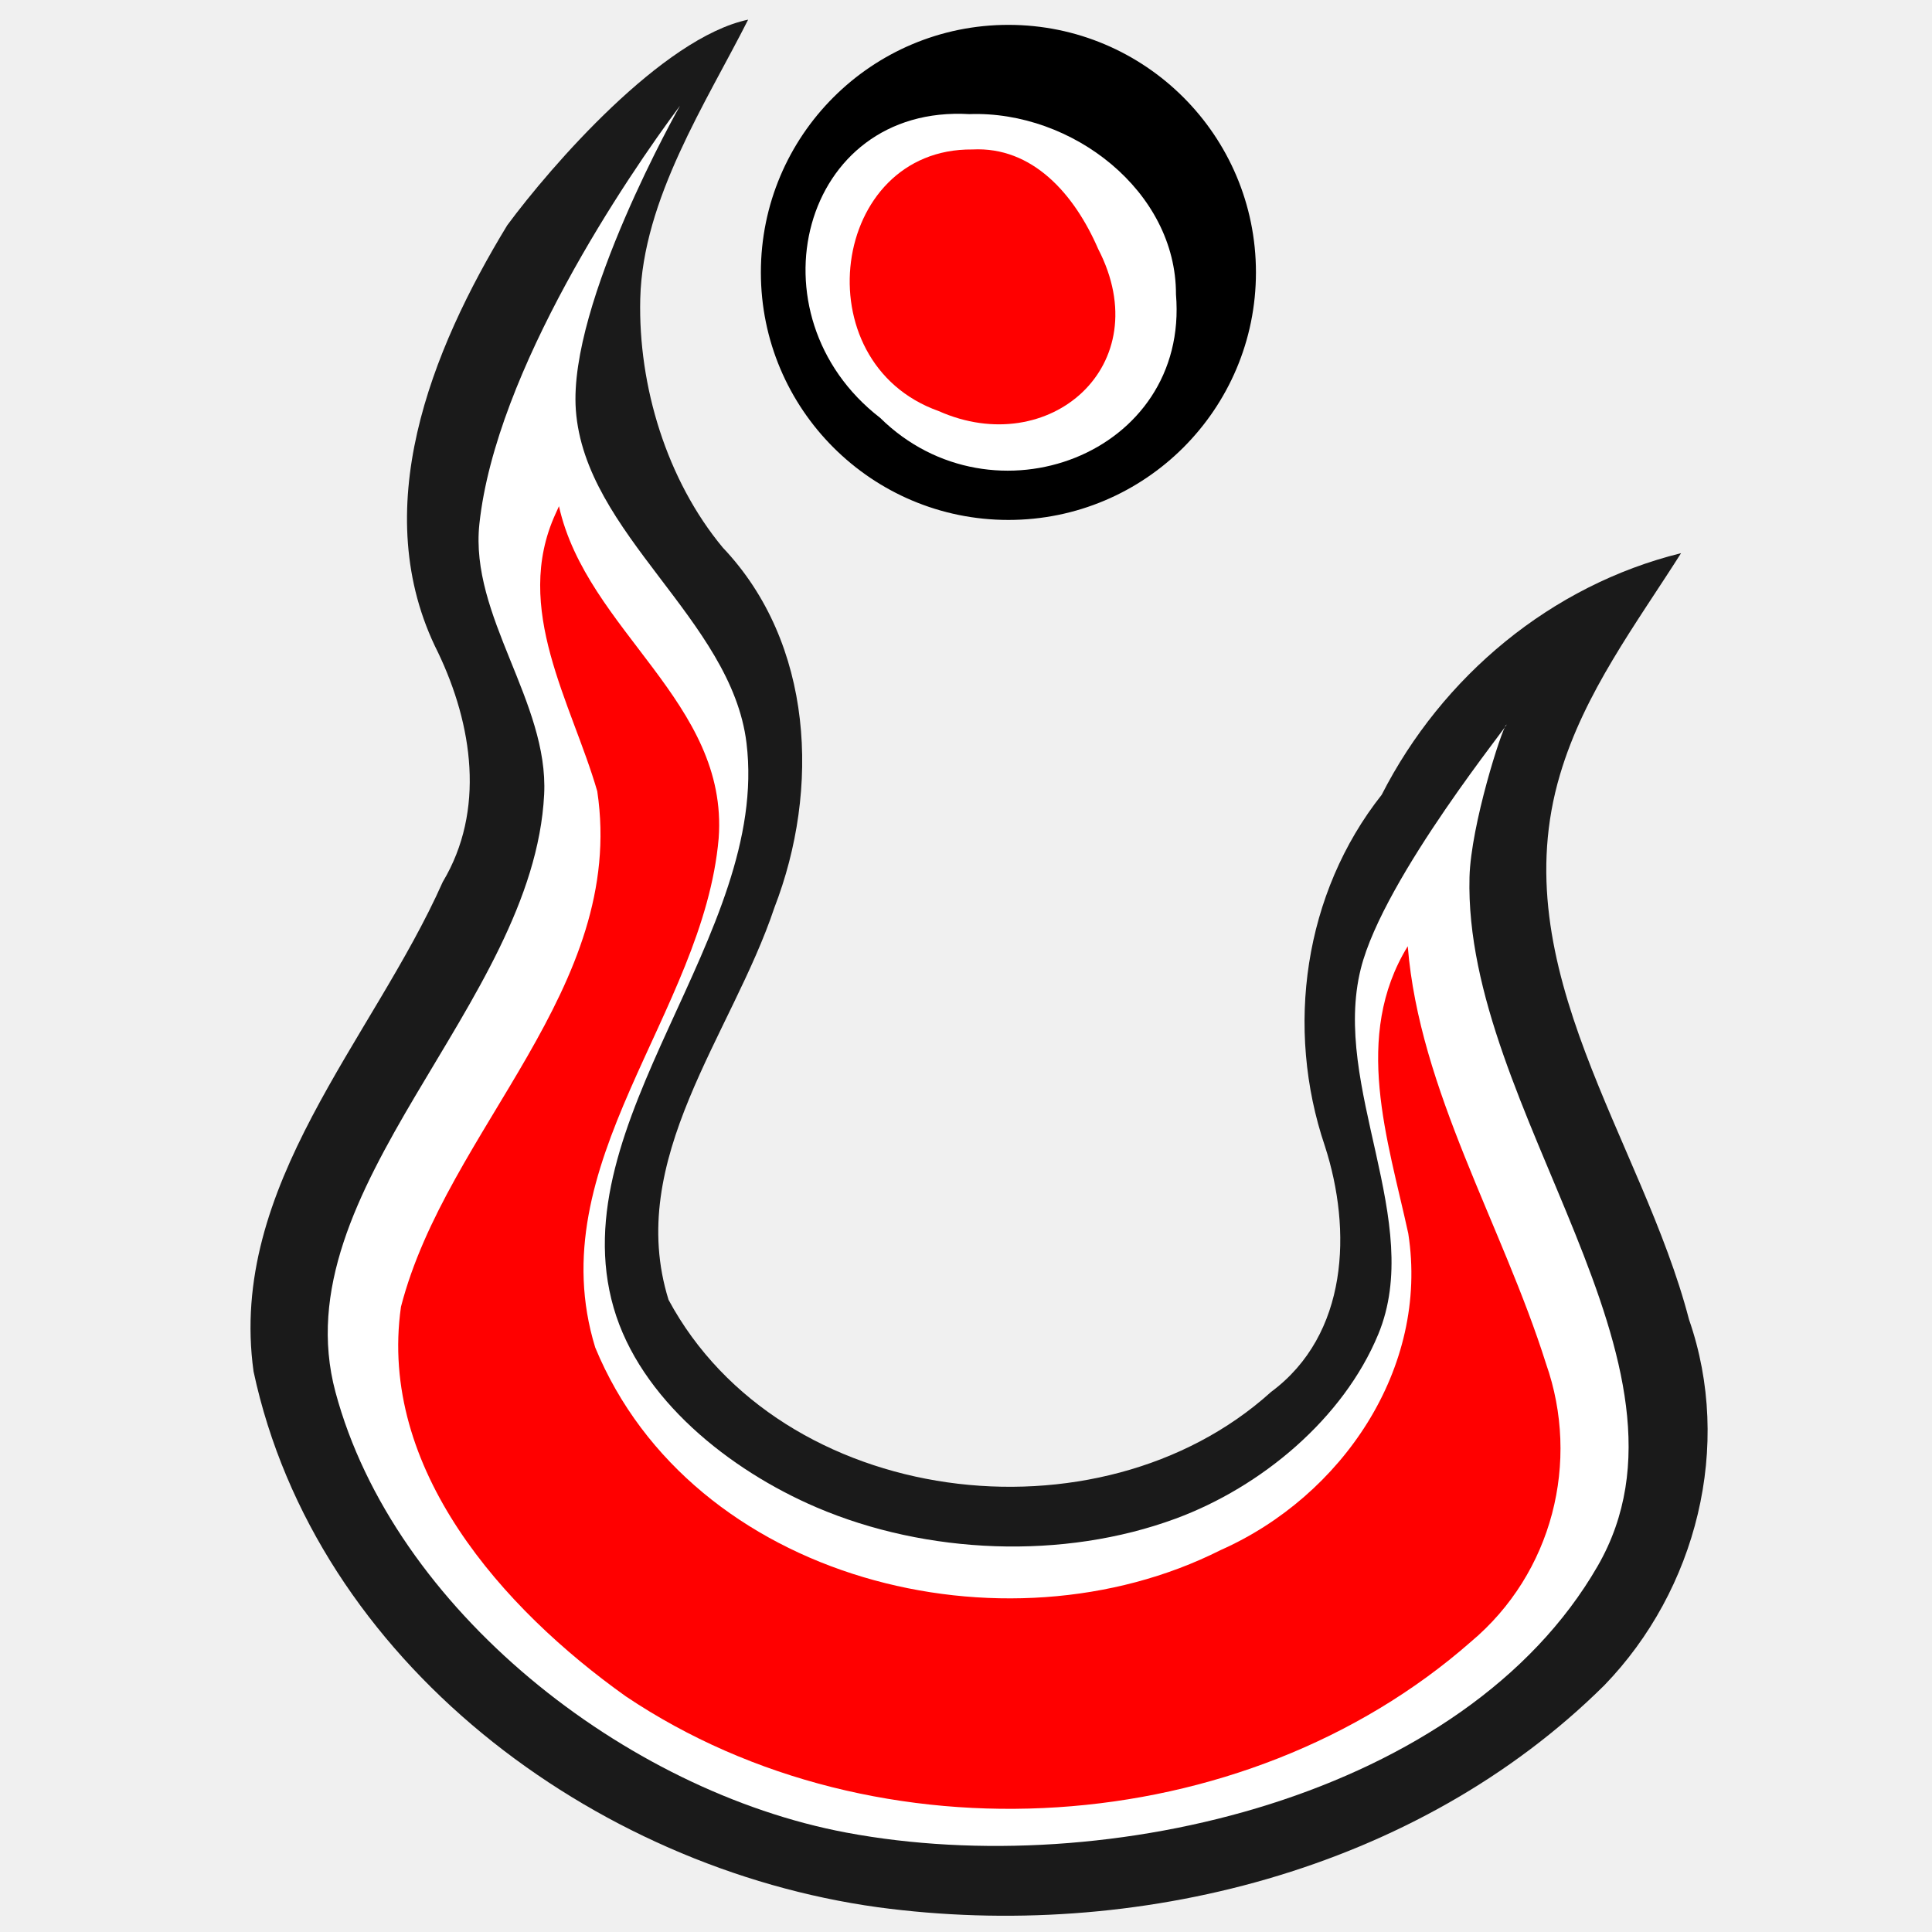
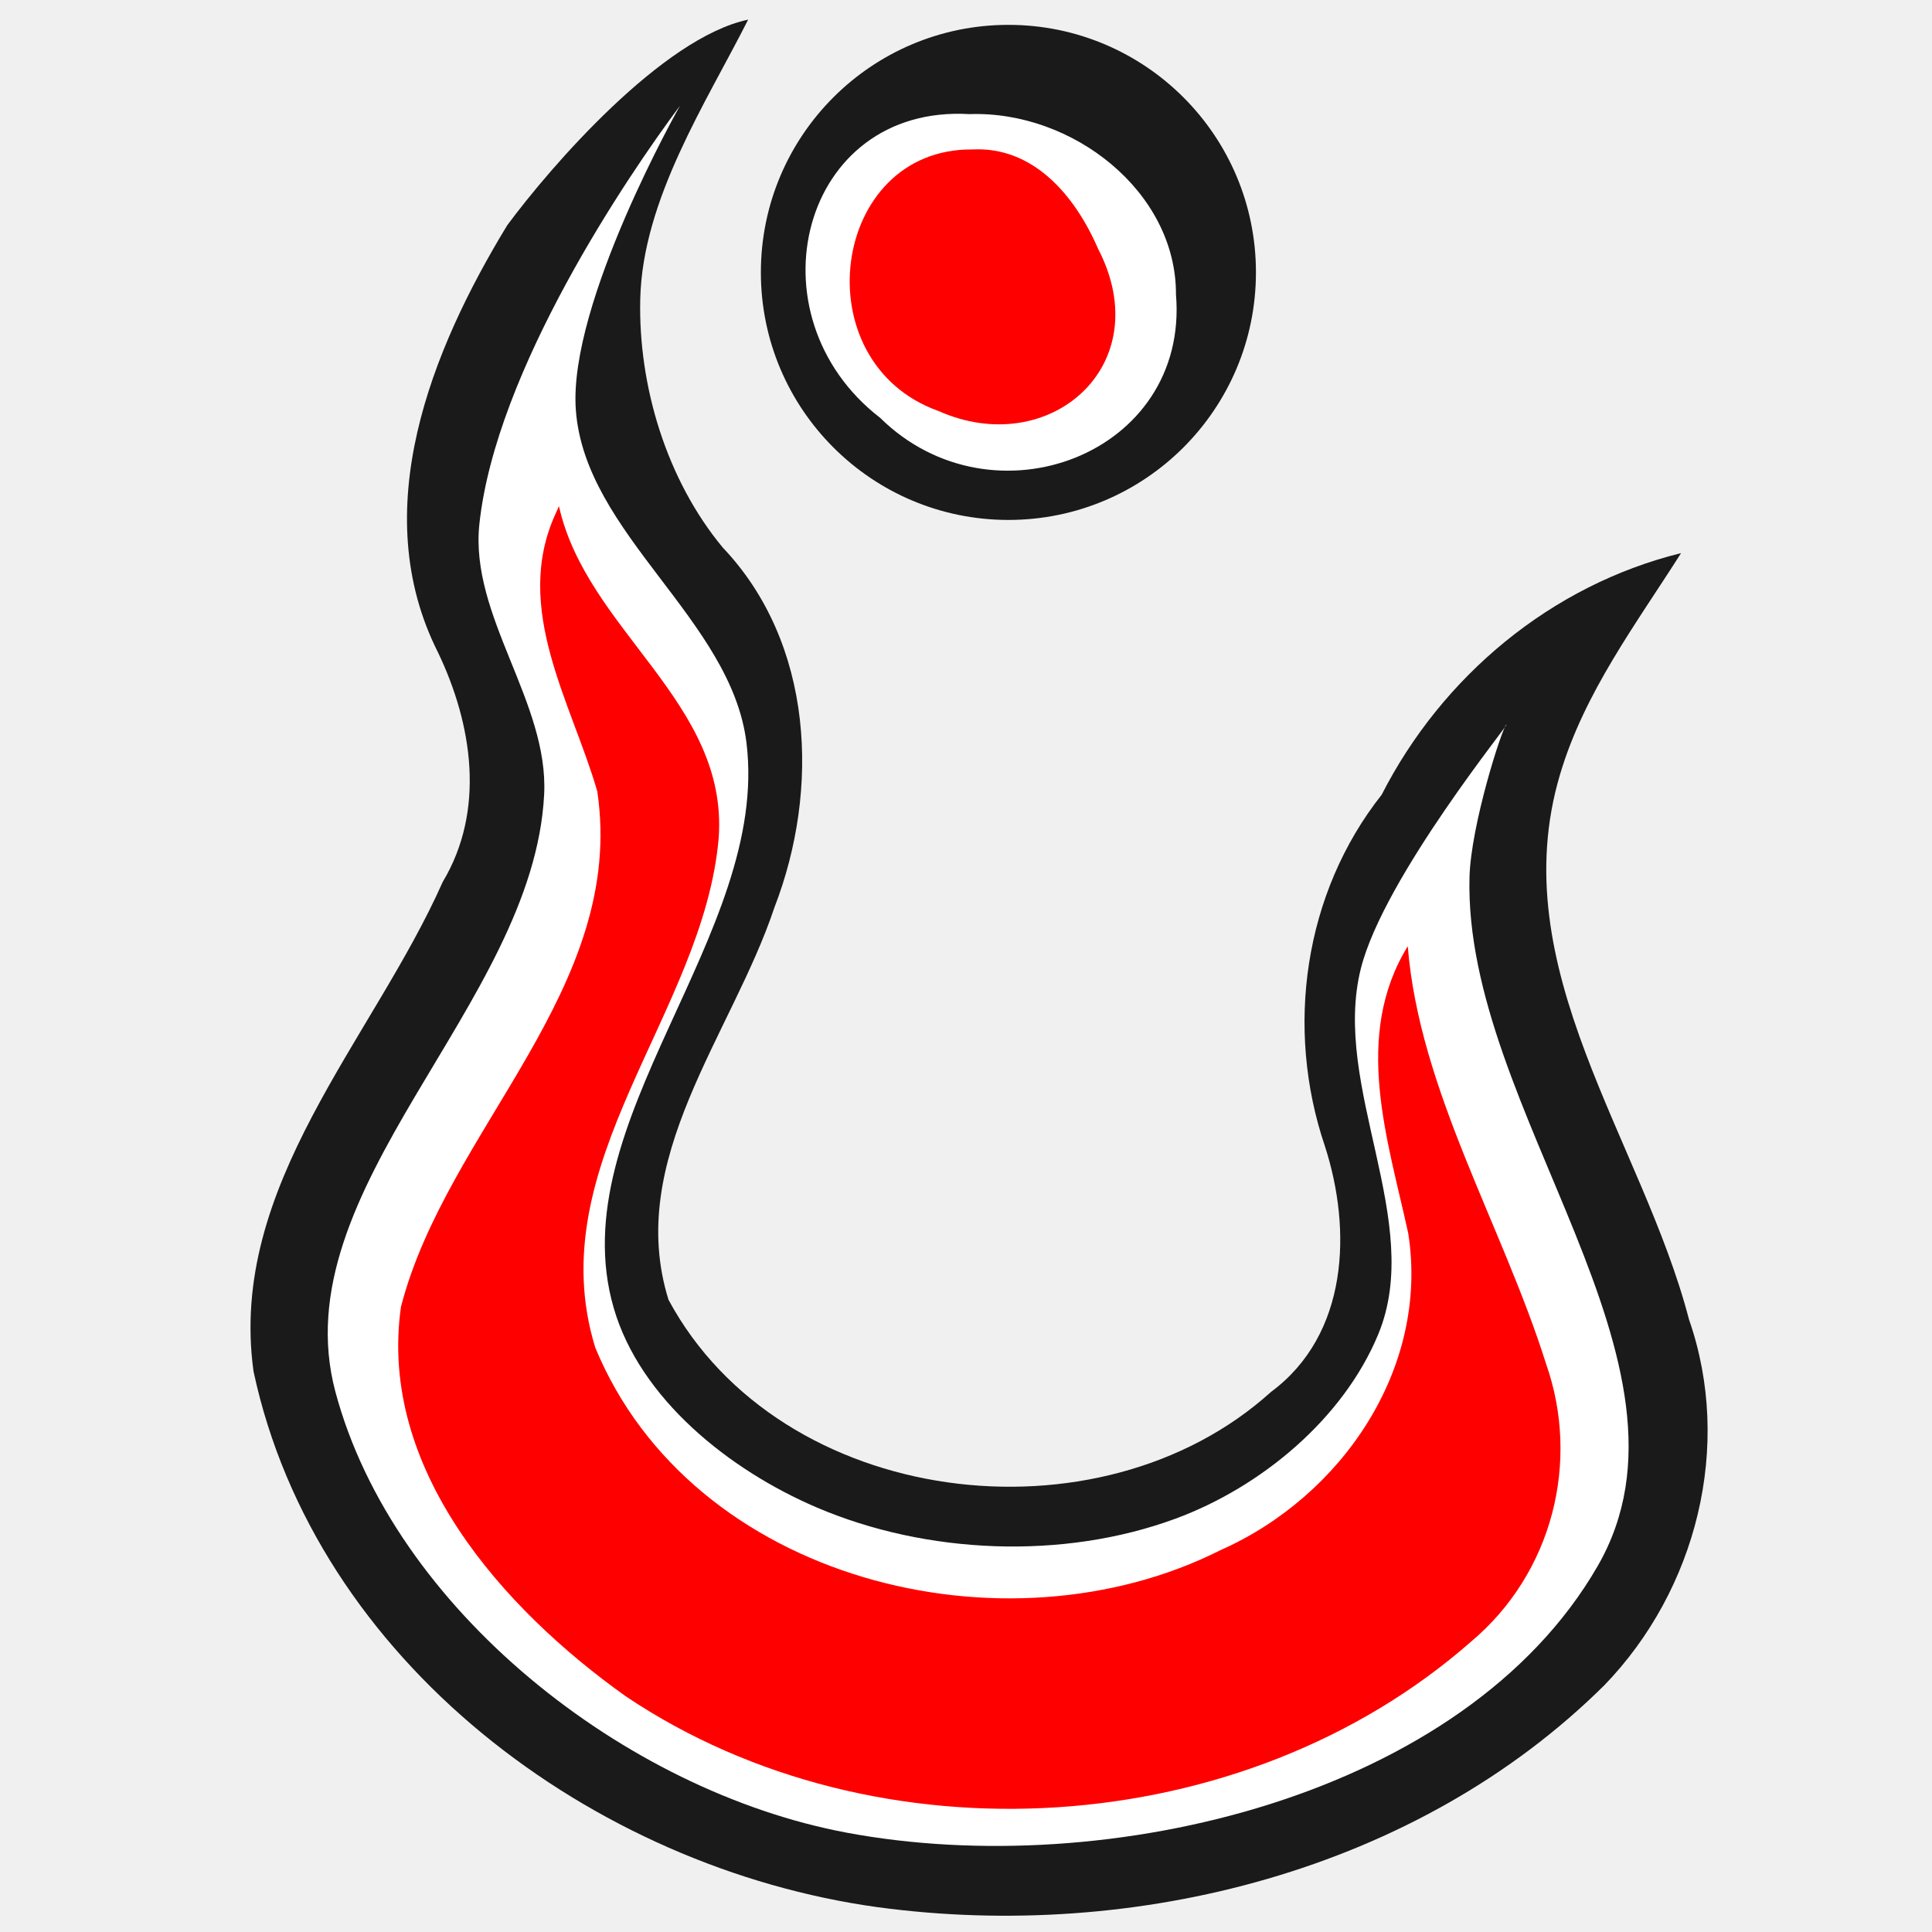
<svg xmlns="http://www.w3.org/2000/svg" width="45.156mm" height="45.156mm" viewBox="0 0 160 160" id="svg2" version="1.1">
-   <defs id="defs4" />
-   <g id="layer1" transform="translate(18.51195,-34.80274)">
-     <path style="color:#000000;clip-rule:nonzero;display:inline;overflow:visible;visibility:visible;opacity:1;isolation:auto;mix-blend-mode:normal;color-interpolation:sRGB;color-interpolation-filters:linearRGB;solid-color:#000000;solid-opacity:1;fill:#1a1a1a;fill-opacity:1;fill-rule:evenodd;stroke:none;stroke-width:1px;stroke-linecap:butt;stroke-linejoin:miter;stroke-miterlimit:4;stroke-dasharray:none;stroke-dashoffset:0;stroke-opacity:1;color-rendering:auto;image-rendering:auto;shape-rendering:auto;text-rendering:auto;enable-background:accumulate" d="m 23.495,53.459 c -6.296,10.343 -11.665,23.626 -5.733,35.374 2.864,5.984 3.935,13.093 0.393,19.006 -5.806,13.071 -17.805,25.176 -15.669,40.542 5.141,24.023 28.115,41.119 51.707,44.372 21.317,2.875 44.649,-3.01 60.155,-18.377 7.648,-7.902 10.662,-19.833 7.018,-30.294 -3.872,-14.873 -15.468,-29.076 -10.681,-45.141 2.012,-6.793 6.292,-12.446 10.022,-18.328 -10.766,2.655 -19.792,10.202 -24.793,20.01 -6.447,8.158 -8.018,19.315 -4.702,29.1 2.249,6.949 1.949,15.604 -4.458,20.352 -14.253,12.888 -40.615,9.628 -49.9,-7.627 -3.622,-11.635 5.263,-21.982 8.766,-32.478 3.794,-9.795 3.25,-21.895 -4.273,-29.818 C 36.707,74.564 34.336,66.781 34.511,59.548 34.711,51.289 40,43.262 43.446,36.43 36.334,37.929 27.1,48.584 23.495,53.459 Z" id="path3336-3" />
-     <path style="color:#000000;clip-rule:nonzero;display:inline;overflow:visible;visibility:visible;opacity:1;isolation:auto;mix-blend-mode:normal;color-interpolation:sRGB;color-interpolation-filters:linearRGB;solid-color:#000000;solid-opacity:1;fill:#ffffff;fill-opacity:1;fill-rule:evenodd;stroke:none;stroke-width:1px;stroke-linecap:butt;stroke-linejoin:miter;stroke-miterlimit:4;stroke-dasharray:none;stroke-dashoffset:0;stroke-opacity:1;color-rendering:auto;image-rendering:auto;shape-rendering:auto;text-rendering:auto;enable-background:accumulate" d="m 29.175,68.738 c 0.74,10.309 12.886,17.337 14.135,27.597 1.935,15.898 -15.448,31.382 -11.003,46.768 2.181,7.549 9.579,13.443 16.803,16.535 9.117,3.901 20.433,4.364 29.737,0.932 7.095,-2.617 13.89,-8.28 16.782,-15.267 3.866,-9.337 -3.895,-20.479 -1.443,-30.283 1.9,-7.6 12.746,-20.831 12.036,-20.186 -0.355,0.323 -2.922,8.286 -3.036,12.607 -0.507,19.34 20.275,40.301 10.611,57.06 C 102.806,183.564 73.208,190.628 51.579,186.571 33.274,183.138 14.084,168.071 9.268,150.08 4.751,133.203 25.671,118.047 26.552,100.598 26.94,92.932 20.376,85.836 21.188,78.203 22.543,65.468 33.444,49.398 37.802,43.56 c 0,0 -9.261,16.329 -8.626,25.178 z" id="path3336" />
-     <path style="color:#000000;clip-rule:nonzero;display:inline;overflow:visible;visibility:visible;opacity:1;isolation:auto;mix-blend-mode:normal;color-interpolation:sRGB;color-interpolation-filters:linearRGB;solid-color:#000000;solid-opacity:1;fill:#ff0000;fill-opacity:1;fill-rule:evenodd;stroke:none;stroke-width:1px;stroke-linecap:butt;stroke-linejoin:miter;stroke-miterlimit:4;stroke-dasharray:none;stroke-dashoffset:0;stroke-opacity:1;color-rendering:auto;image-rendering:auto;shape-rendering:auto;text-rendering:auto;enable-background:accumulate" d="m 27.494,77.355 c -3.586,7.85 1.332,15.642 3.457,22.977 2.434,16.35 -12.446,27.945 -16.256,42.691 -1.912,13.434 8.443,25.017 18.617,32.262 20.844,13.995 51.158,12.012 69.987,-4.515 6.775,-5.682 9.075,-14.929 6.226,-23.026 -3.625,-11.5 -10.49,-22.656 -11.453,-34.578 -4.585,7.467 -1.649,16.011 0.043,23.789 1.741,11.181 -5.515,21.771 -15.535,26.217 -17.867,9.007 -43.82,2.551 -51.797,-16.773 C 26.106,131.177 39.744,118.74 41.006,104.221 41.831,92.964 30.082,87.048 27.779,76.725 l -0.285,0.631 z" id="path3336-7" />
-     <circle style="fill:#000000;stroke:#000000" id="path4168" cx="65" cy="57.362" r="20" />
-     <path style="fill:#ffffff;stroke:none" d="m 61.772,44.254 c -13.963,-0.821 -18.397,16.661 -7.389,25.158 9.304,9.169 25.602,3.03 24.494,-10.232 0.027,-8.512 -8.568,-15.225 -17.105,-14.927 z" id="path4168-3" />
-     <path style="fill:#ff0000;stroke:none" d="M 62.016,47.181 C 50.254,47.071 47.901,64.819 59.225,68.846 68.36,72.91 77.434,65.092 72.434,55.421 70.468,50.88 66.996,46.922 62.016,47.181 Z" id="path4168-3-6" />
-   </g>
+   <path style="color:#000000;clip-rule:nonzero;display:inline;overflow:visible;visibility:visible;opacity:1;isolation:auto;mix-blend-mode:normal;color-interpolation:sRGB;color-interpolation-filters:linearRGB;solid-color:#000000;solid-opacity:1;fill:#1a1a1a;fill-opacity:1;fill-rule:evenodd;stroke:none;stroke-width:1px;stroke-linecap:butt;stroke-linejoin:miter;stroke-miterlimit:4;stroke-dasharray:none;stroke-dashoffset:0;stroke-opacity:1;color-rendering:auto;image-rendering:auto;shape-rendering:auto;text-rendering:auto;enable-background:accumulate" d="M 42.007 18.656 C 35.711 28.999 30.342 42.282 36.273 54.029 C 39.137 60.014 40.208 67.122 36.666 73.035 C 30.861 86.106 18.861 98.211 20.997 113.577 C 26.139 137.6 49.112 154.696 72.705 157.948 C 94.022 160.823 117.354 154.939 132.859 139.571 C 140.507 131.669 143.522 119.738 139.877 109.276 C 136.004 94.403 124.409 80.201 129.196 64.135 C 131.208 57.342 135.488 51.689 139.218 45.807 C 128.451 48.462 119.425 56.01 114.424 65.817 C 107.977 73.975 106.406 85.132 109.722 94.917 C 111.971 101.866 111.671 110.522 105.264 115.269 C 91.01 128.157 64.648 124.897 55.363 107.642 C 51.742 96.007 60.626 85.66 64.13 75.164 C 67.924 65.37 67.38 53.27 59.857 45.347 C 55.219 39.762 52.848 31.978 53.023 24.745 C 53.223 16.486 58.512 8.46 61.958 1.627 C 54.846 3.126 45.612 13.781 42.007 18.656 Z" id="path3336-3" />
+   <path style="color:#000000;clip-rule:nonzero;display:inline;overflow:visible;visibility:visible;opacity:1;isolation:auto;mix-blend-mode:normal;color-interpolation:sRGB;color-interpolation-filters:linearRGB;solid-color:#000000;solid-opacity:1;fill:#ffffff;fill-opacity:1;fill-rule:evenodd;stroke:none;stroke-width:1px;stroke-linecap:butt;stroke-linejoin:miter;stroke-miterlimit:4;stroke-dasharray:none;stroke-dashoffset:0;stroke-opacity:1;color-rendering:auto;image-rendering:auto;shape-rendering:auto;text-rendering:auto;enable-background:accumulate" d="M 47.687 33.935 C 48.427 44.244 60.573 51.272 61.822 61.532 C 63.757 77.43 46.374 92.914 50.819 108.3 C 52.999 115.85 60.397 121.743 67.622 124.835 C 76.739 128.736 88.055 129.199 97.359 125.767 C 104.454 123.149 111.248 117.487 114.141 110.499 C 118.007 101.162 110.246 90.02 112.698 80.216 C 114.598 72.616 125.444 59.385 124.734 60.031 C 124.379 60.353 121.812 68.317 121.698 72.637 C 121.191 91.977 141.973 112.938 132.309 129.698 C 121.318 148.762 91.72 155.825 70.091 151.769 C 51.786 148.335 32.596 133.268 27.78 115.277 C 23.263 98.4 44.183 83.244 45.064 65.795 C 45.452 58.129 38.887 51.034 39.7 43.401 C 41.055 30.665 51.956 14.596 56.313 8.757 C 56.313 8.757 47.052 25.086 47.687 33.935 Z" id="path3336" />
+   <path style="color:#000000;clip-rule:nonzero;display:inline;overflow:visible;visibility:visible;opacity:1;isolation:auto;mix-blend-mode:normal;color-interpolation:sRGB;color-interpolation-filters:linearRGB;solid-color:#000000;solid-opacity:1;fill:#ff0000;fill-opacity:1;fill-rule:evenodd;stroke:none;stroke-width:1px;stroke-linecap:butt;stroke-linejoin:miter;stroke-miterlimit:4;stroke-dasharray:none;stroke-dashoffset:0;stroke-opacity:1;color-rendering:auto;image-rendering:auto;shape-rendering:auto;text-rendering:auto;enable-background:accumulate" d="M 46.006 42.553 C 42.42 50.403 47.338 58.195 49.463 65.529 C 51.897 81.88 37.017 93.474 33.207 108.221 C 31.296 121.655 41.65 133.238 51.824 140.482 C 72.668 154.477 102.982 152.494 121.811 135.967 C 128.586 130.285 130.886 121.038 128.037 112.941 C 124.413 101.441 117.547 90.286 116.584 78.363 C 112 85.83 114.936 94.374 116.627 102.152 C 118.369 113.333 111.113 123.923 101.092 128.369 C 83.225 137.376 57.272 130.92 49.295 111.596 C 44.618 96.374 58.256 83.937 59.518 69.418 C 60.343 58.161 48.594 52.245 46.291 41.922 L 46.006 42.553 Z" id="path3336-7" />
+   <circle style="fill: rgb(26, 26, 26); stroke: rgb(26, 26, 26);" id="path4168" cx="83.512" cy="22.559" r="20" />
+   <path style="fill:#ffffff;stroke:none" d="M 80.284 9.451 C 66.322 8.63 61.887 26.112 72.895 34.609 C 82.198 43.779 98.496 37.639 97.389 24.378 C 97.416 15.866 88.82 9.153 80.284 9.451 Z" id="path4168-3" />
+   <path style="fill:#ff0000;stroke:none" d="M 80.528 12.378 C 68.765 12.268 66.413 30.016 77.737 34.043 C 86.872 38.108 95.946 30.29 90.946 20.618 C 88.979 16.077 85.508 12.119 80.528 12.378 Z" id="path4168-3-6" />
</svg>
